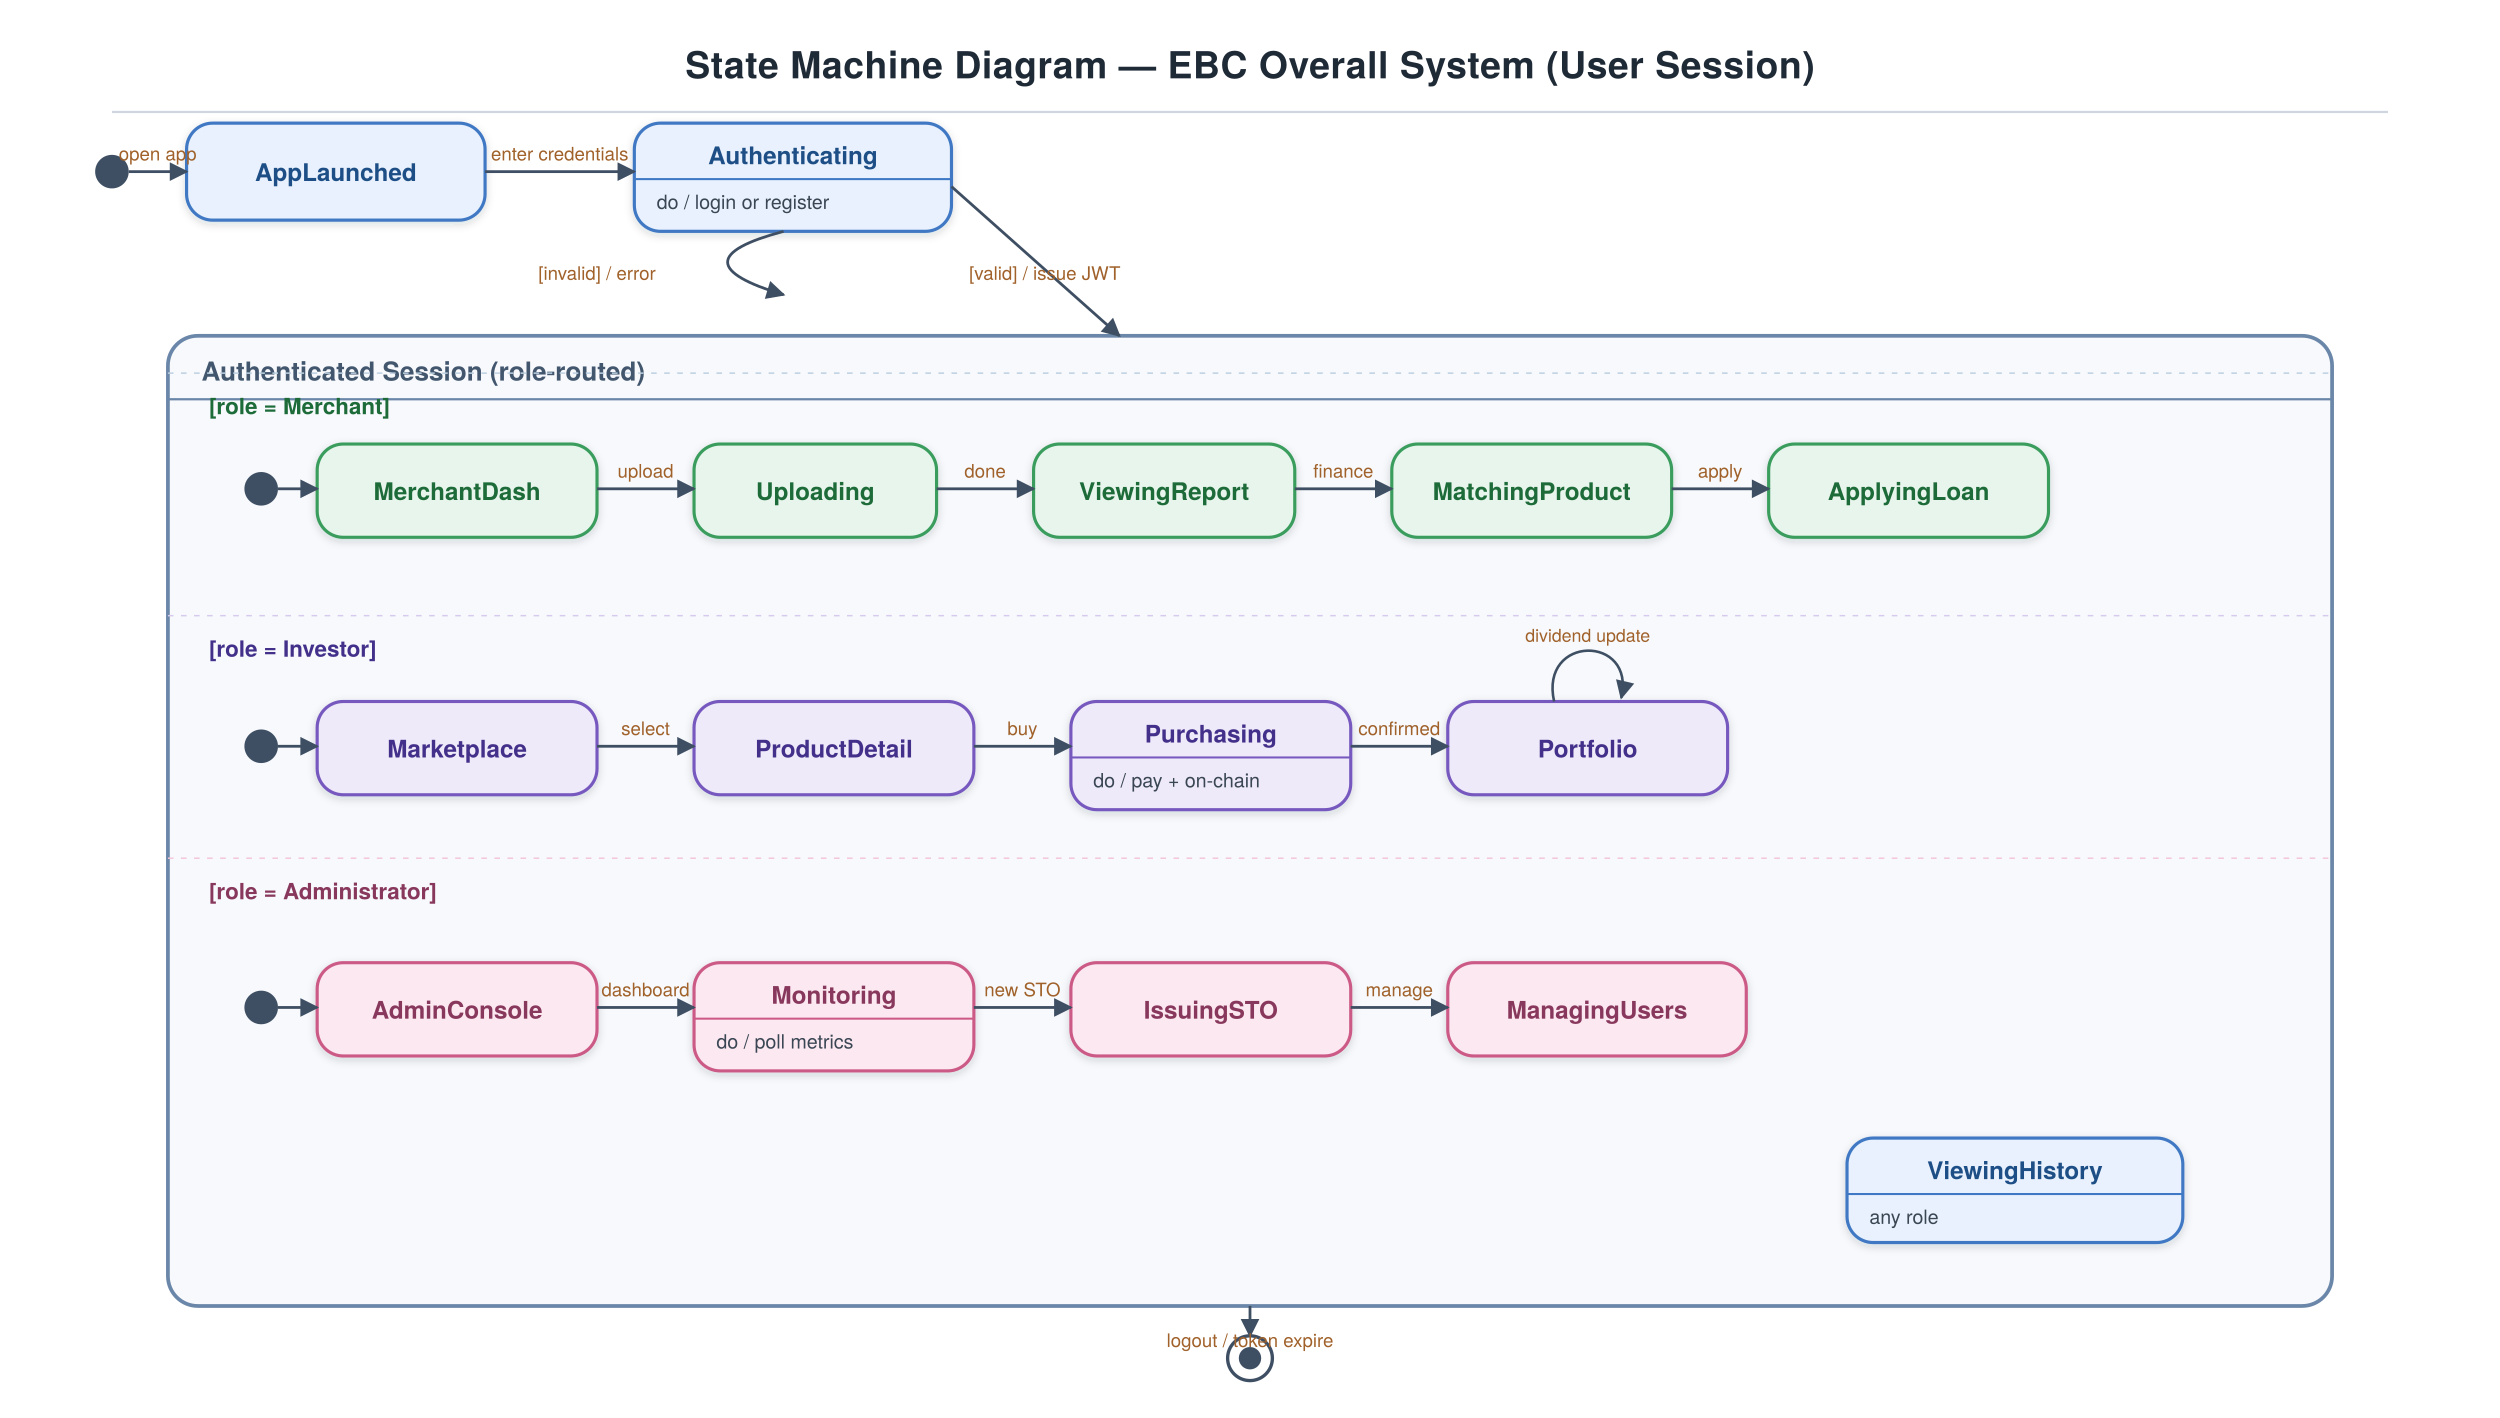
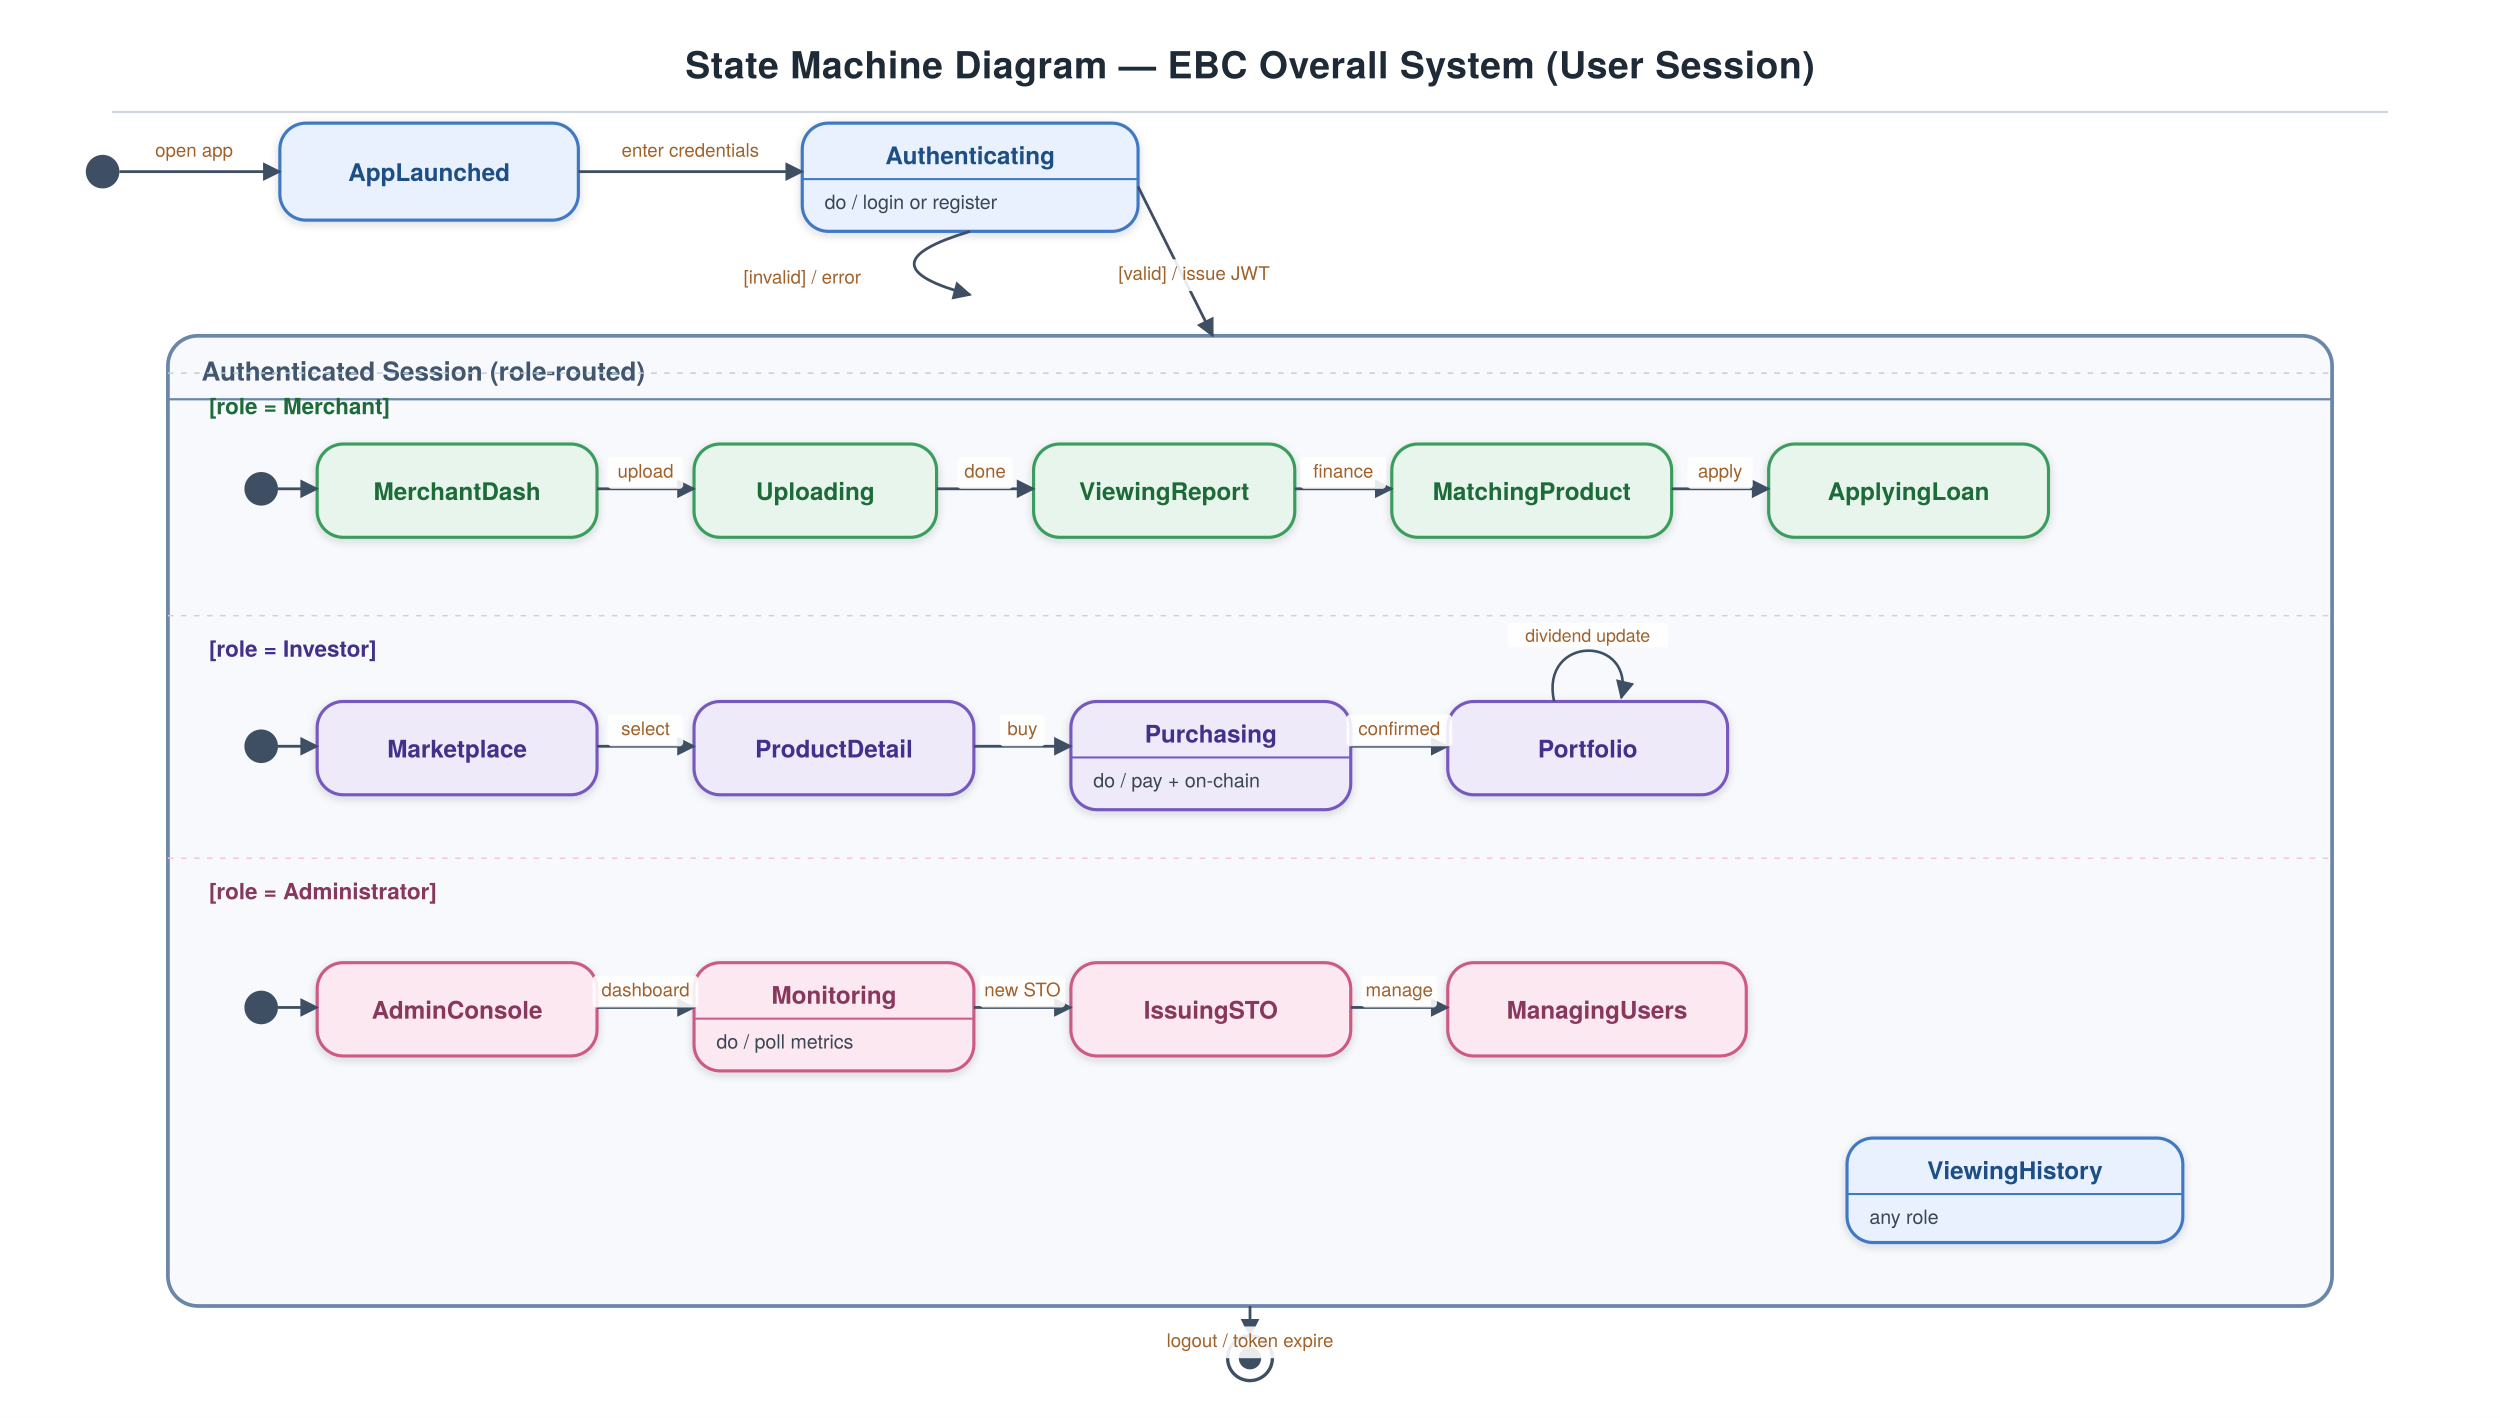
<svg xmlns="http://www.w3.org/2000/svg" viewBox="0 0 1340 760" font-family="'Helvetica Neue','Segoe UI','Malgun Gothic',sans-serif">
  <defs>
    <marker id="sarr" markerWidth="12" markerHeight="11" refX="9" refY="5" orient="auto" markerUnits="userSpaceOnUse">
      <path d="M0,0 L10,5 L0,10 Z" fill="#3f4f63" />
    </marker>
    <filter id="sds" x="-15%" y="-25%" width="130%" height="150%">
      <feDropShadow dx="0" dy="1.5" stdDeviation="2.4" flood-color="#1f2a37" flood-opacity="0.16" />
    </filter>
  </defs>
  <rect width="1340" height="760" fill="#ffffff" />
  <text x="670.0" y="42" text-anchor="middle" font-size="20" font-weight="800" fill="#1f2a37" letter-spacing="0.3">State Machine Diagram — EBC Overall System (User Session)</text>
  <line x1="60" y1="60" x2="1280" y2="60" stroke="#cfd6df" stroke-width="1.2" />
-   <circle cx="60" cy="92" r="9" fill="#3f4f63" />
-   <rect x="100" y="66" width="160" height="52" rx="14" fill="#e8f1fd" stroke="#3f78c4" stroke-width="1.7" filter="url(#sds)" />
-   <text x="180.0" y="97.0" text-anchor="middle" font-size="13" font-weight="700" fill="#1d4e86">AppLaunched</text>
-   <path d="M69,92 L100,92" fill="none" stroke="#3f4f63" stroke-width="1.5" marker-end="url(#sarr)" />
-   <text x="84.5" y="86.0" text-anchor="middle" font-size="10" fill="#a0612a">open app</text>
-   <rect x="340" y="66" width="170" height="58" rx="14" fill="#e8f1fd" stroke="#3f78c4" stroke-width="1.7" filter="url(#sds)" />
-   <text x="425.0" y="88" text-anchor="middle" font-size="13" font-weight="700" fill="#1d4e86">Authenticating</text>
-   <line x1="340" y1="96" x2="510" y2="96" stroke="#3f78c4" stroke-width="1.1" />
-   <text x="352" y="112" font-size="10.5" fill="#3a4654">do / login or register</text>
-   <path d="M260,92 L340,92" fill="none" stroke="#3f4f63" stroke-width="1.5" marker-end="url(#sarr)" />
-   <text x="300.0" y="86.0" text-anchor="middle" font-size="10" fill="#a0612a">enter credentials</text>
-   <path d="M420,124 Q360,140 420,158" fill="none" stroke="#3f4f63" stroke-width="1.5" marker-end="url(#sarr)" />
-   <text x="320" y="150" text-anchor="middle" font-size="10" fill="#a0612a">[invalid] / error</text>
+   <circle cx="55" cy="92" r="9" fill="#3f4f63" />
+   <rect x="150" y="66" width="160" height="52" rx="14" fill="#e8f1fd" stroke="#3f78c4" stroke-width="1.7" filter="url(#sds)" />
+   <text x="230.0" y="97.0" text-anchor="middle" font-size="13" font-weight="700" fill="#1d4e86">AppLaunched</text>
+   <path d="M64,92 L150,92" fill="none" stroke="#3f4f63" stroke-width="1.5" marker-end="url(#sarr)" />
+   <rect x="78.4" y="73" width="51.2" height="17" fill="#ffffff" opacity="0.88" rx="2" />
+   <text x="104" y="84" text-anchor="middle" font-size="10" fill="#a0612a">open app</text>
+   <rect x="430" y="66" width="180" height="58" rx="14" fill="#e8f1fd" stroke="#3f78c4" stroke-width="1.7" filter="url(#sds)" />
+   <text x="520.0" y="88" text-anchor="middle" font-size="13" font-weight="700" fill="#1d4e86">Authenticating</text>
+   <line x1="430" y1="96" x2="610" y2="96" stroke="#3f78c4" stroke-width="1.1" />
+   <text x="442" y="112" font-size="10.5" fill="#3a4654">do / login or register</text>
+   <path d="M310,92 L430,92" fill="none" stroke="#3f4f63" stroke-width="1.5" marker-end="url(#sarr)" />
+   <rect x="320.1" y="73" width="99.8" height="17" fill="#ffffff" opacity="0.88" rx="2" />
+   <text x="370" y="84" text-anchor="middle" font-size="10" fill="#a0612a">enter credentials</text>
+   <path d="M520,124 Q460,142 520,158" fill="none" stroke="#3f4f63" stroke-width="1.5" marker-end="url(#sarr)" />
+   <rect x="380.1" y="141" width="99.8" height="17" fill="#ffffff" opacity="0.88" rx="2" />
+   <text x="430" y="152" text-anchor="middle" font-size="10" fill="#a0612a">[invalid] / error</text>
  <rect x="90" y="180" width="1160" height="520" rx="16" fill="#f7f9fc" stroke="#6a86a8" stroke-width="2" />
  <text x="108" y="204" font-size="14" font-weight="800" fill="#42566e">Authenticated Session   (role-routed)</text>
  <line x1="90" y1="214" x2="1250" y2="214" stroke="#6a86a8" stroke-width="1.2" />
-   <path d="M510,100 L600,180" fill="none" stroke="#3f4f63" stroke-width="1.5" marker-end="url(#sarr)" />
-   <text x="560" y="150" text-anchor="middle" font-size="10" fill="#a0612a">[valid] / issue JWT</text>
+   <path d="M610,100 L650,180" fill="none" stroke="#3f4f63" stroke-width="1.5" marker-end="url(#sarr)" />
+   <rect x="584.7" y="139" width="110.6" height="17" fill="#ffffff" opacity="0.88" rx="2" />
+   <text x="640" y="150" text-anchor="middle" font-size="10" fill="#a0612a">[valid] / issue JWT</text>
  <line x1="90" y1="200" x2="1250" y2="200" stroke="#bcd0e0" stroke-width="0.8" stroke-dasharray="3 4" />
  <text x="112" y="222" font-size="12" font-weight="800" fill="#1d6b39">[role = Merchant]</text>
  <circle cx="140" cy="262" r="9" fill="#3f4f63" />
  <rect x="170" y="238" width="150" height="50" rx="14" fill="#e7f5ec" stroke="#3a9d5d" stroke-width="1.7" filter="url(#sds)" />
  <text x="245.0" y="268.0" text-anchor="middle" font-size="13" font-weight="700" fill="#1d6b39">MerchantDash</text>
  <path d="M149,262 L170,262" fill="none" stroke="#3f4f63" stroke-width="1.5" marker-end="url(#sarr)" />
  <rect x="372" y="238" width="130" height="50" rx="14" fill="#e7f5ec" stroke="#3a9d5d" stroke-width="1.7" filter="url(#sds)" />
  <text x="437.0" y="268.0" text-anchor="middle" font-size="13" font-weight="700" fill="#1d6b39">Uploading</text>
  <path d="M320,262 L372,262" fill="none" stroke="#3f4f63" stroke-width="1.5" marker-end="url(#sarr)" />
+   <rect x="325.8" y="245.0" width="40.4" height="17" fill="#ffffff" opacity="0.88" rx="2" />
  <text x="346.0" y="256.0" text-anchor="middle" font-size="10" fill="#a0612a">upload</text>
  <rect x="554" y="238" width="140" height="50" rx="14" fill="#e7f5ec" stroke="#3a9d5d" stroke-width="1.7" filter="url(#sds)" />
  <text x="624.0" y="268.0" text-anchor="middle" font-size="13" font-weight="700" fill="#1d6b39">ViewingReport</text>
  <path d="M502,262 L554,262" fill="none" stroke="#3f4f63" stroke-width="1.5" marker-end="url(#sarr)" />
+   <rect x="513.2" y="245.0" width="29.6" height="17" fill="#ffffff" opacity="0.88" rx="2" />
  <text x="528.0" y="256.0" text-anchor="middle" font-size="10" fill="#a0612a">done</text>
  <rect x="746" y="238" width="150" height="50" rx="14" fill="#e7f5ec" stroke="#3a9d5d" stroke-width="1.7" filter="url(#sds)" />
  <text x="821.0" y="268.0" text-anchor="middle" font-size="13" font-weight="700" fill="#1d6b39">MatchingProduct</text>
  <path d="M694,262 L746,262" fill="none" stroke="#3f4f63" stroke-width="1.5" marker-end="url(#sarr)" />
+   <rect x="697.1" y="245.0" width="45.8" height="17" fill="#ffffff" opacity="0.88" rx="2" />
  <text x="720.0" y="256.0" text-anchor="middle" font-size="10" fill="#a0612a">finance</text>
  <rect x="948" y="238" width="150" height="50" rx="14" fill="#e7f5ec" stroke="#3a9d5d" stroke-width="1.7" filter="url(#sds)" />
  <text x="1023.0" y="268.0" text-anchor="middle" font-size="13" font-weight="700" fill="#1d6b39">ApplyingLoan</text>
  <path d="M896,262 L948,262" fill="none" stroke="#3f4f63" stroke-width="1.5" marker-end="url(#sarr)" />
+   <rect x="904.5" y="245.0" width="35.0" height="17" fill="#ffffff" opacity="0.88" rx="2" />
  <text x="922.0" y="256.0" text-anchor="middle" font-size="10" fill="#a0612a">apply</text>
  <line x1="90" y1="330" x2="1250" y2="330" stroke="#d6cbef" stroke-width="0.8" stroke-dasharray="3 4" />
  <text x="112" y="352" font-size="12" font-weight="800" fill="#43308a">[role = Investor]</text>
  <circle cx="140" cy="400" r="9" fill="#3f4f63" />
  <rect x="170" y="376" width="150" height="50" rx="14" fill="#efeaf9" stroke="#7659bf" stroke-width="1.7" filter="url(#sds)" />
  <text x="245.0" y="406.0" text-anchor="middle" font-size="13" font-weight="700" fill="#43308a">Marketplace</text>
  <path d="M149,400 L170,400" fill="none" stroke="#3f4f63" stroke-width="1.5" marker-end="url(#sarr)" />
  <rect x="372" y="376" width="150" height="50" rx="14" fill="#efeaf9" stroke="#7659bf" stroke-width="1.7" filter="url(#sds)" />
  <text x="447.0" y="406.0" text-anchor="middle" font-size="13" font-weight="700" fill="#43308a">ProductDetail</text>
  <path d="M320,400 L372,400" fill="none" stroke="#3f4f63" stroke-width="1.5" marker-end="url(#sarr)" />
+   <rect x="325.8" y="383.0" width="40.4" height="17" fill="#ffffff" opacity="0.88" rx="2" />
  <text x="346.0" y="394.0" text-anchor="middle" font-size="10" fill="#a0612a">select</text>
  <rect x="574" y="376" width="150" height="58" rx="14" fill="#efeaf9" stroke="#7659bf" stroke-width="1.7" filter="url(#sds)" />
  <text x="649.0" y="398" text-anchor="middle" font-size="13" font-weight="700" fill="#43308a">Purchasing</text>
  <line x1="574" y1="406" x2="724" y2="406" stroke="#7659bf" stroke-width="1.1" />
  <text x="586" y="422" font-size="10.5" fill="#3a4654">do / pay + on-chain</text>
  <path d="M522,400 L574,400" fill="none" stroke="#3f4f63" stroke-width="1.5" marker-end="url(#sarr)" />
+   <rect x="535.9" y="383.0" width="24.2" height="17" fill="#ffffff" opacity="0.88" rx="2" />
  <text x="548.0" y="394.0" text-anchor="middle" font-size="10" fill="#a0612a">buy</text>
  <rect x="776" y="376" width="150" height="50" rx="14" fill="#efeaf9" stroke="#7659bf" stroke-width="1.7" filter="url(#sds)" />
  <text x="851.0" y="406.0" text-anchor="middle" font-size="13" font-weight="700" fill="#43308a">Portfolio</text>
  <path d="M724,400 L776,400" fill="none" stroke="#3f4f63" stroke-width="1.5" marker-end="url(#sarr)" />
+   <rect x="721.7" y="383.0" width="56.6" height="17" fill="#ffffff" opacity="0.88" rx="2" />
  <text x="750.0" y="394.0" text-anchor="middle" font-size="10" fill="#a0612a">confirmed</text>
  <path d="M833.0,376 C825.0,340 877.0,340 869.0,374" fill="none" stroke="#3f4f63" stroke-width="1.4" marker-end="url(#sarr)" />
+   <rect x="808.0" y="334" width="86.0" height="13" fill="#ffffff" opacity="0.88" rx="2" />
  <text x="851.0" y="344" text-anchor="middle" font-size="9.5" fill="#a0612a">dividend update</text>
  <line x1="90" y1="460" x2="1250" y2="460" stroke="#f4c6d8" stroke-width="0.8" stroke-dasharray="3 4" />
  <text x="112" y="482" font-size="12" font-weight="800" fill="#88385c">[role = Administrator]</text>
  <circle cx="140" cy="540" r="9" fill="#3f4f63" />
  <rect x="170" y="516" width="150" height="50" rx="14" fill="#fce8f0" stroke="#cc5a86" stroke-width="1.7" filter="url(#sds)" />
  <text x="245.0" y="546.0" text-anchor="middle" font-size="13" font-weight="700" fill="#88385c">AdminConsole</text>
  <path d="M149,540 L170,540" fill="none" stroke="#3f4f63" stroke-width="1.5" marker-end="url(#sarr)" />
  <rect x="372" y="516" width="150" height="58" rx="14" fill="#fce8f0" stroke="#cc5a86" stroke-width="1.7" filter="url(#sds)" />
  <text x="447.0" y="538" text-anchor="middle" font-size="13" font-weight="700" fill="#88385c">Monitoring</text>
  <line x1="372" y1="546" x2="522" y2="546" stroke="#cc5a86" stroke-width="1.1" />
  <text x="384" y="562" font-size="10.5" fill="#3a4654">do / poll metrics</text>
  <path d="M320,540 L372,540" fill="none" stroke="#3f4f63" stroke-width="1.5" marker-end="url(#sarr)" />
+   <rect x="317.7" y="523.0" width="56.6" height="17" fill="#ffffff" opacity="0.88" rx="2" />
  <text x="346.0" y="534.0" text-anchor="middle" font-size="10" fill="#a0612a">dashboard</text>
  <rect x="574" y="516" width="150" height="50" rx="14" fill="#fce8f0" stroke="#cc5a86" stroke-width="1.7" filter="url(#sds)" />
  <text x="649.0" y="546.0" text-anchor="middle" font-size="13" font-weight="700" fill="#88385c">IssuingSTO</text>
  <path d="M522,540 L574,540" fill="none" stroke="#3f4f63" stroke-width="1.5" marker-end="url(#sarr)" />
+   <rect x="525.1" y="523.0" width="45.8" height="17" fill="#ffffff" opacity="0.88" rx="2" />
  <text x="548.0" y="534.0" text-anchor="middle" font-size="10" fill="#a0612a">new STO</text>
  <rect x="776" y="516" width="160" height="50" rx="14" fill="#fce8f0" stroke="#cc5a86" stroke-width="1.7" filter="url(#sds)" />
  <text x="856.0" y="546.0" text-anchor="middle" font-size="13" font-weight="700" fill="#88385c">ManagingUsers</text>
  <path d="M724,540 L776,540" fill="none" stroke="#3f4f63" stroke-width="1.5" marker-end="url(#sarr)" />
+   <rect x="729.8" y="523.0" width="40.4" height="17" fill="#ffffff" opacity="0.88" rx="2" />
  <text x="750.0" y="534.0" text-anchor="middle" font-size="10" fill="#a0612a">manage</text>
  <rect x="990" y="610" width="180" height="56" rx="14" fill="#e8f1fd" stroke="#3f78c4" stroke-width="1.7" filter="url(#sds)" />
  <text x="1080.0" y="632" text-anchor="middle" font-size="13" font-weight="700" fill="#1d4e86">ViewingHistory</text>
  <line x1="990" y1="640" x2="1170" y2="640" stroke="#3f78c4" stroke-width="1.1" />
  <text x="1002" y="656" font-size="10.5" fill="#3a4654">any role</text>
  <circle cx="670" cy="728" r="12" fill="#ffffff" stroke="#3f4f63" stroke-width="1.8" />
  <circle cx="670" cy="728" r="6" fill="#3f4f63" />
  <path d="M670,700 L670,716" fill="none" stroke="#3f4f63" stroke-width="1.5" marker-end="url(#sarr)" />
+   <rect x="609.3" y="711" width="121.4" height="17" fill="#ffffff" opacity="0.88" rx="2" />
  <text x="670" y="722" text-anchor="middle" font-size="10" fill="#a0612a">logout / token expire</text>
</svg>
